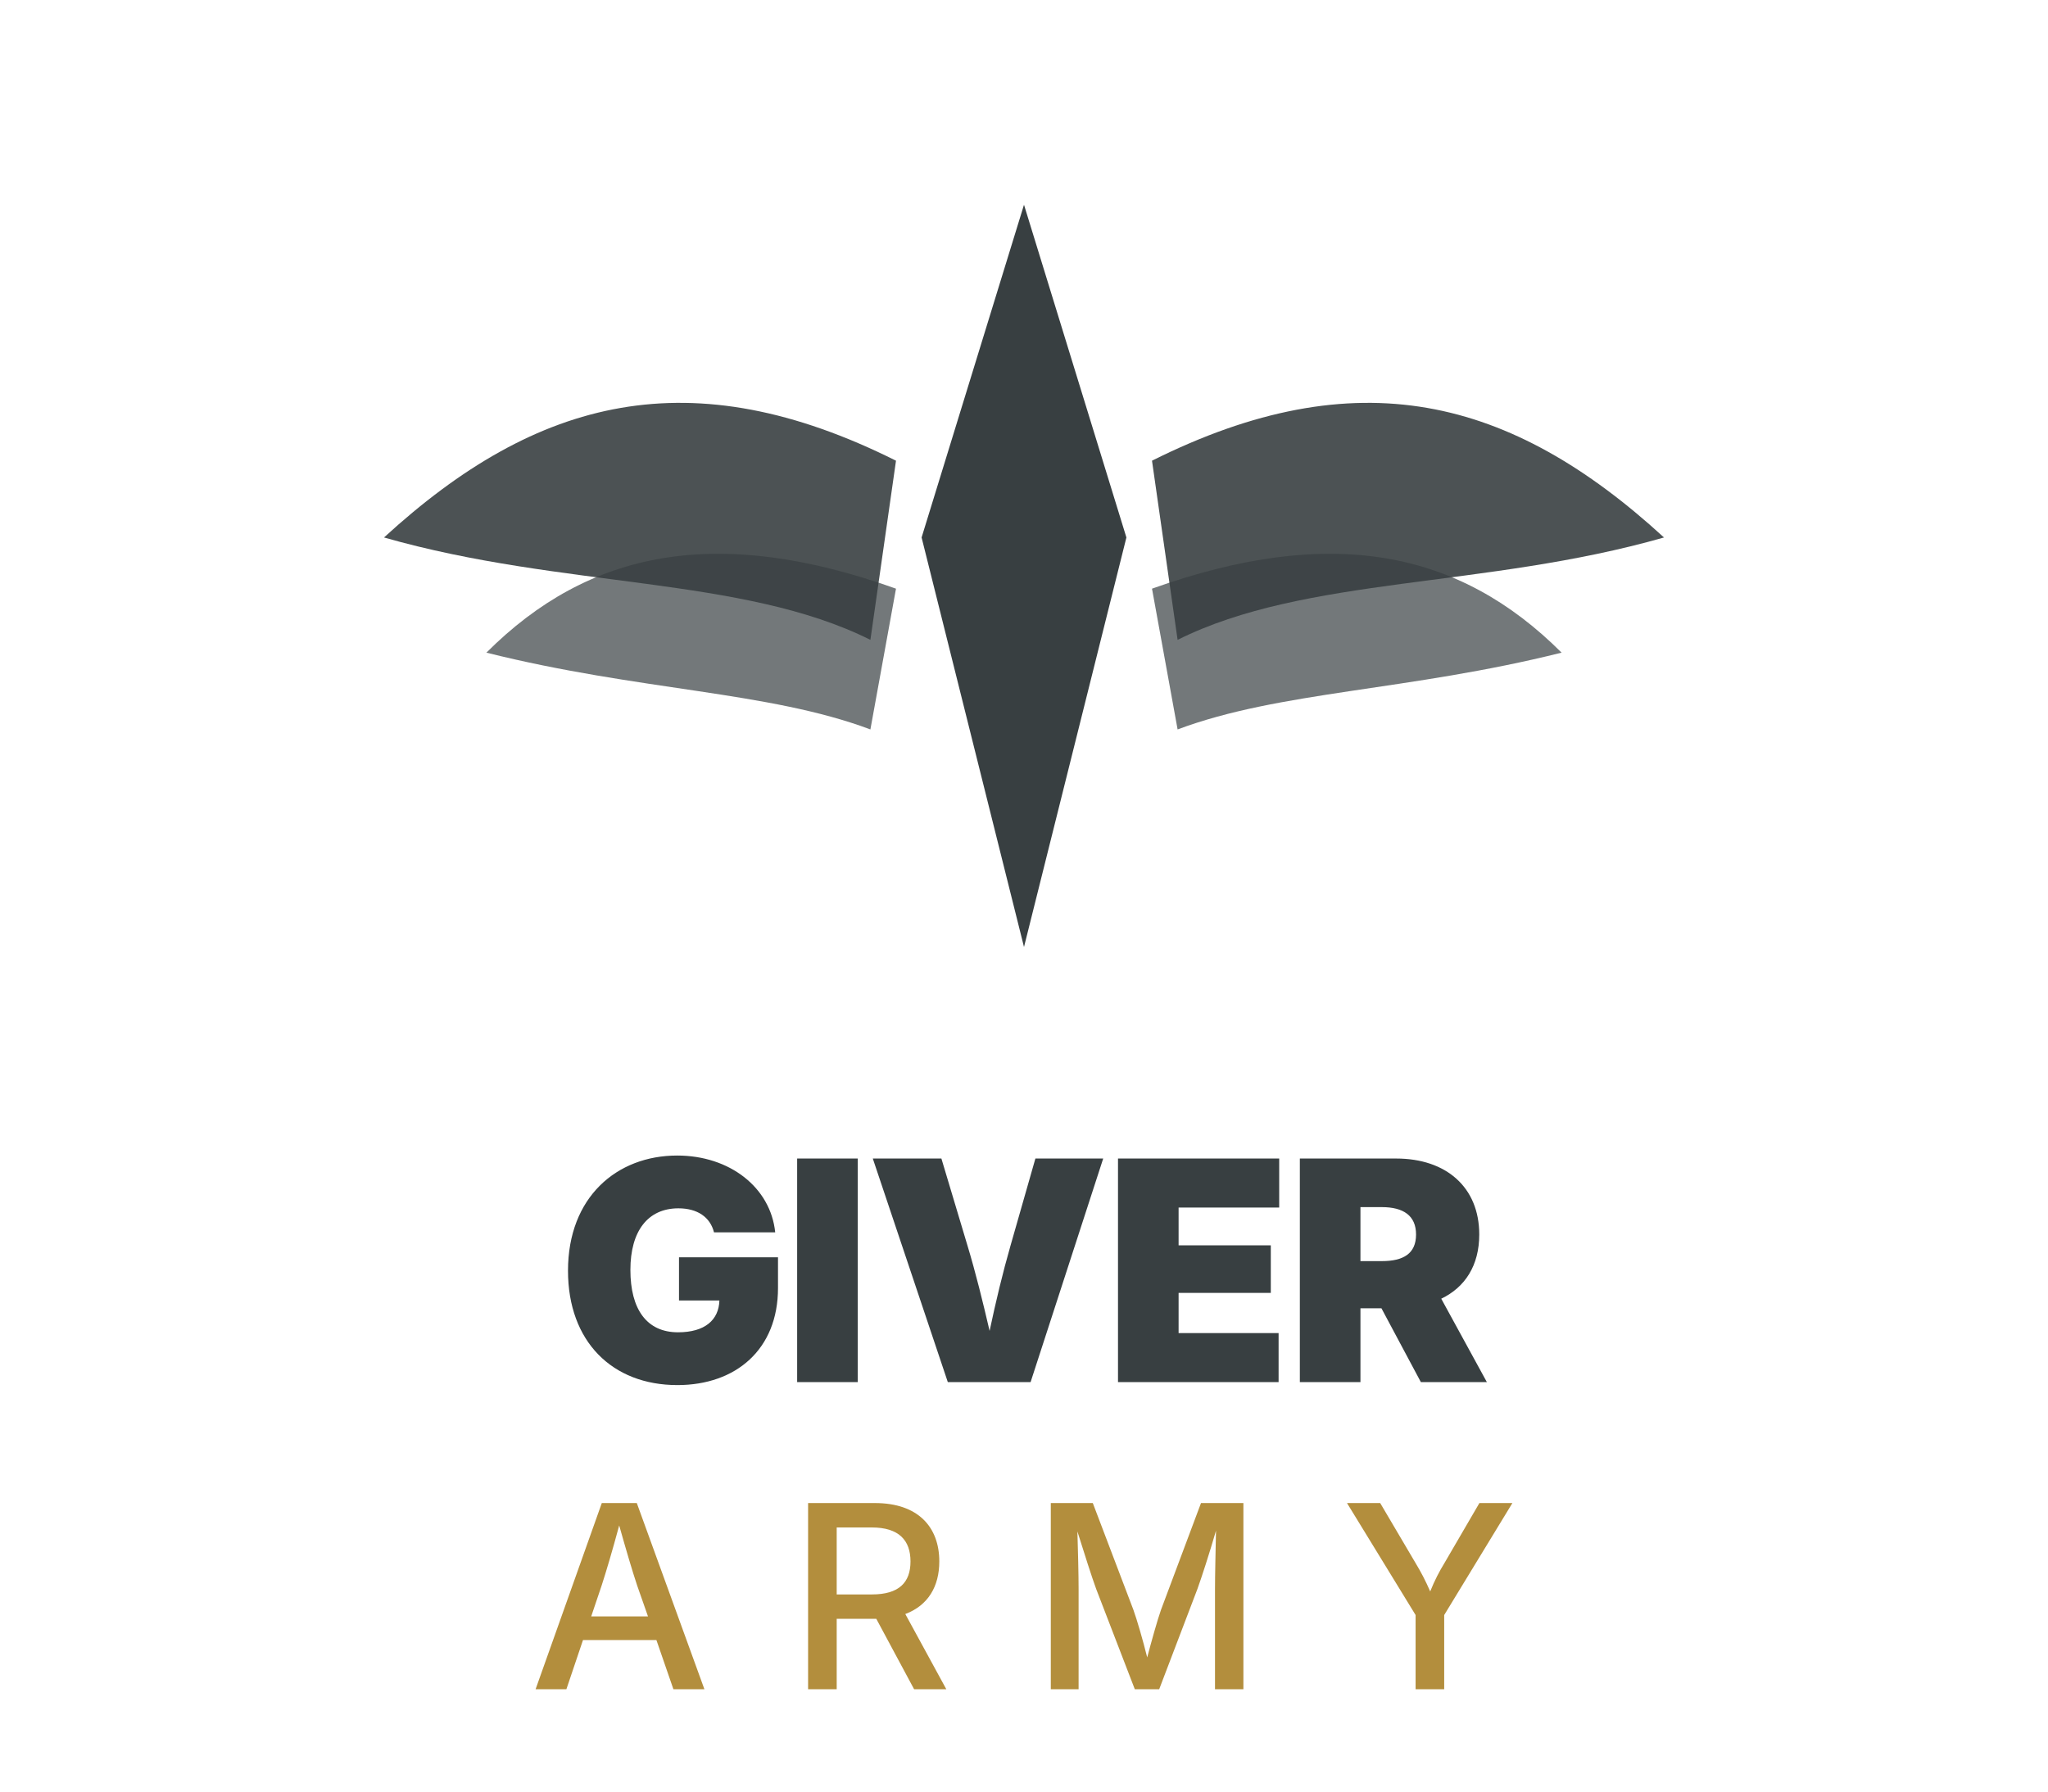
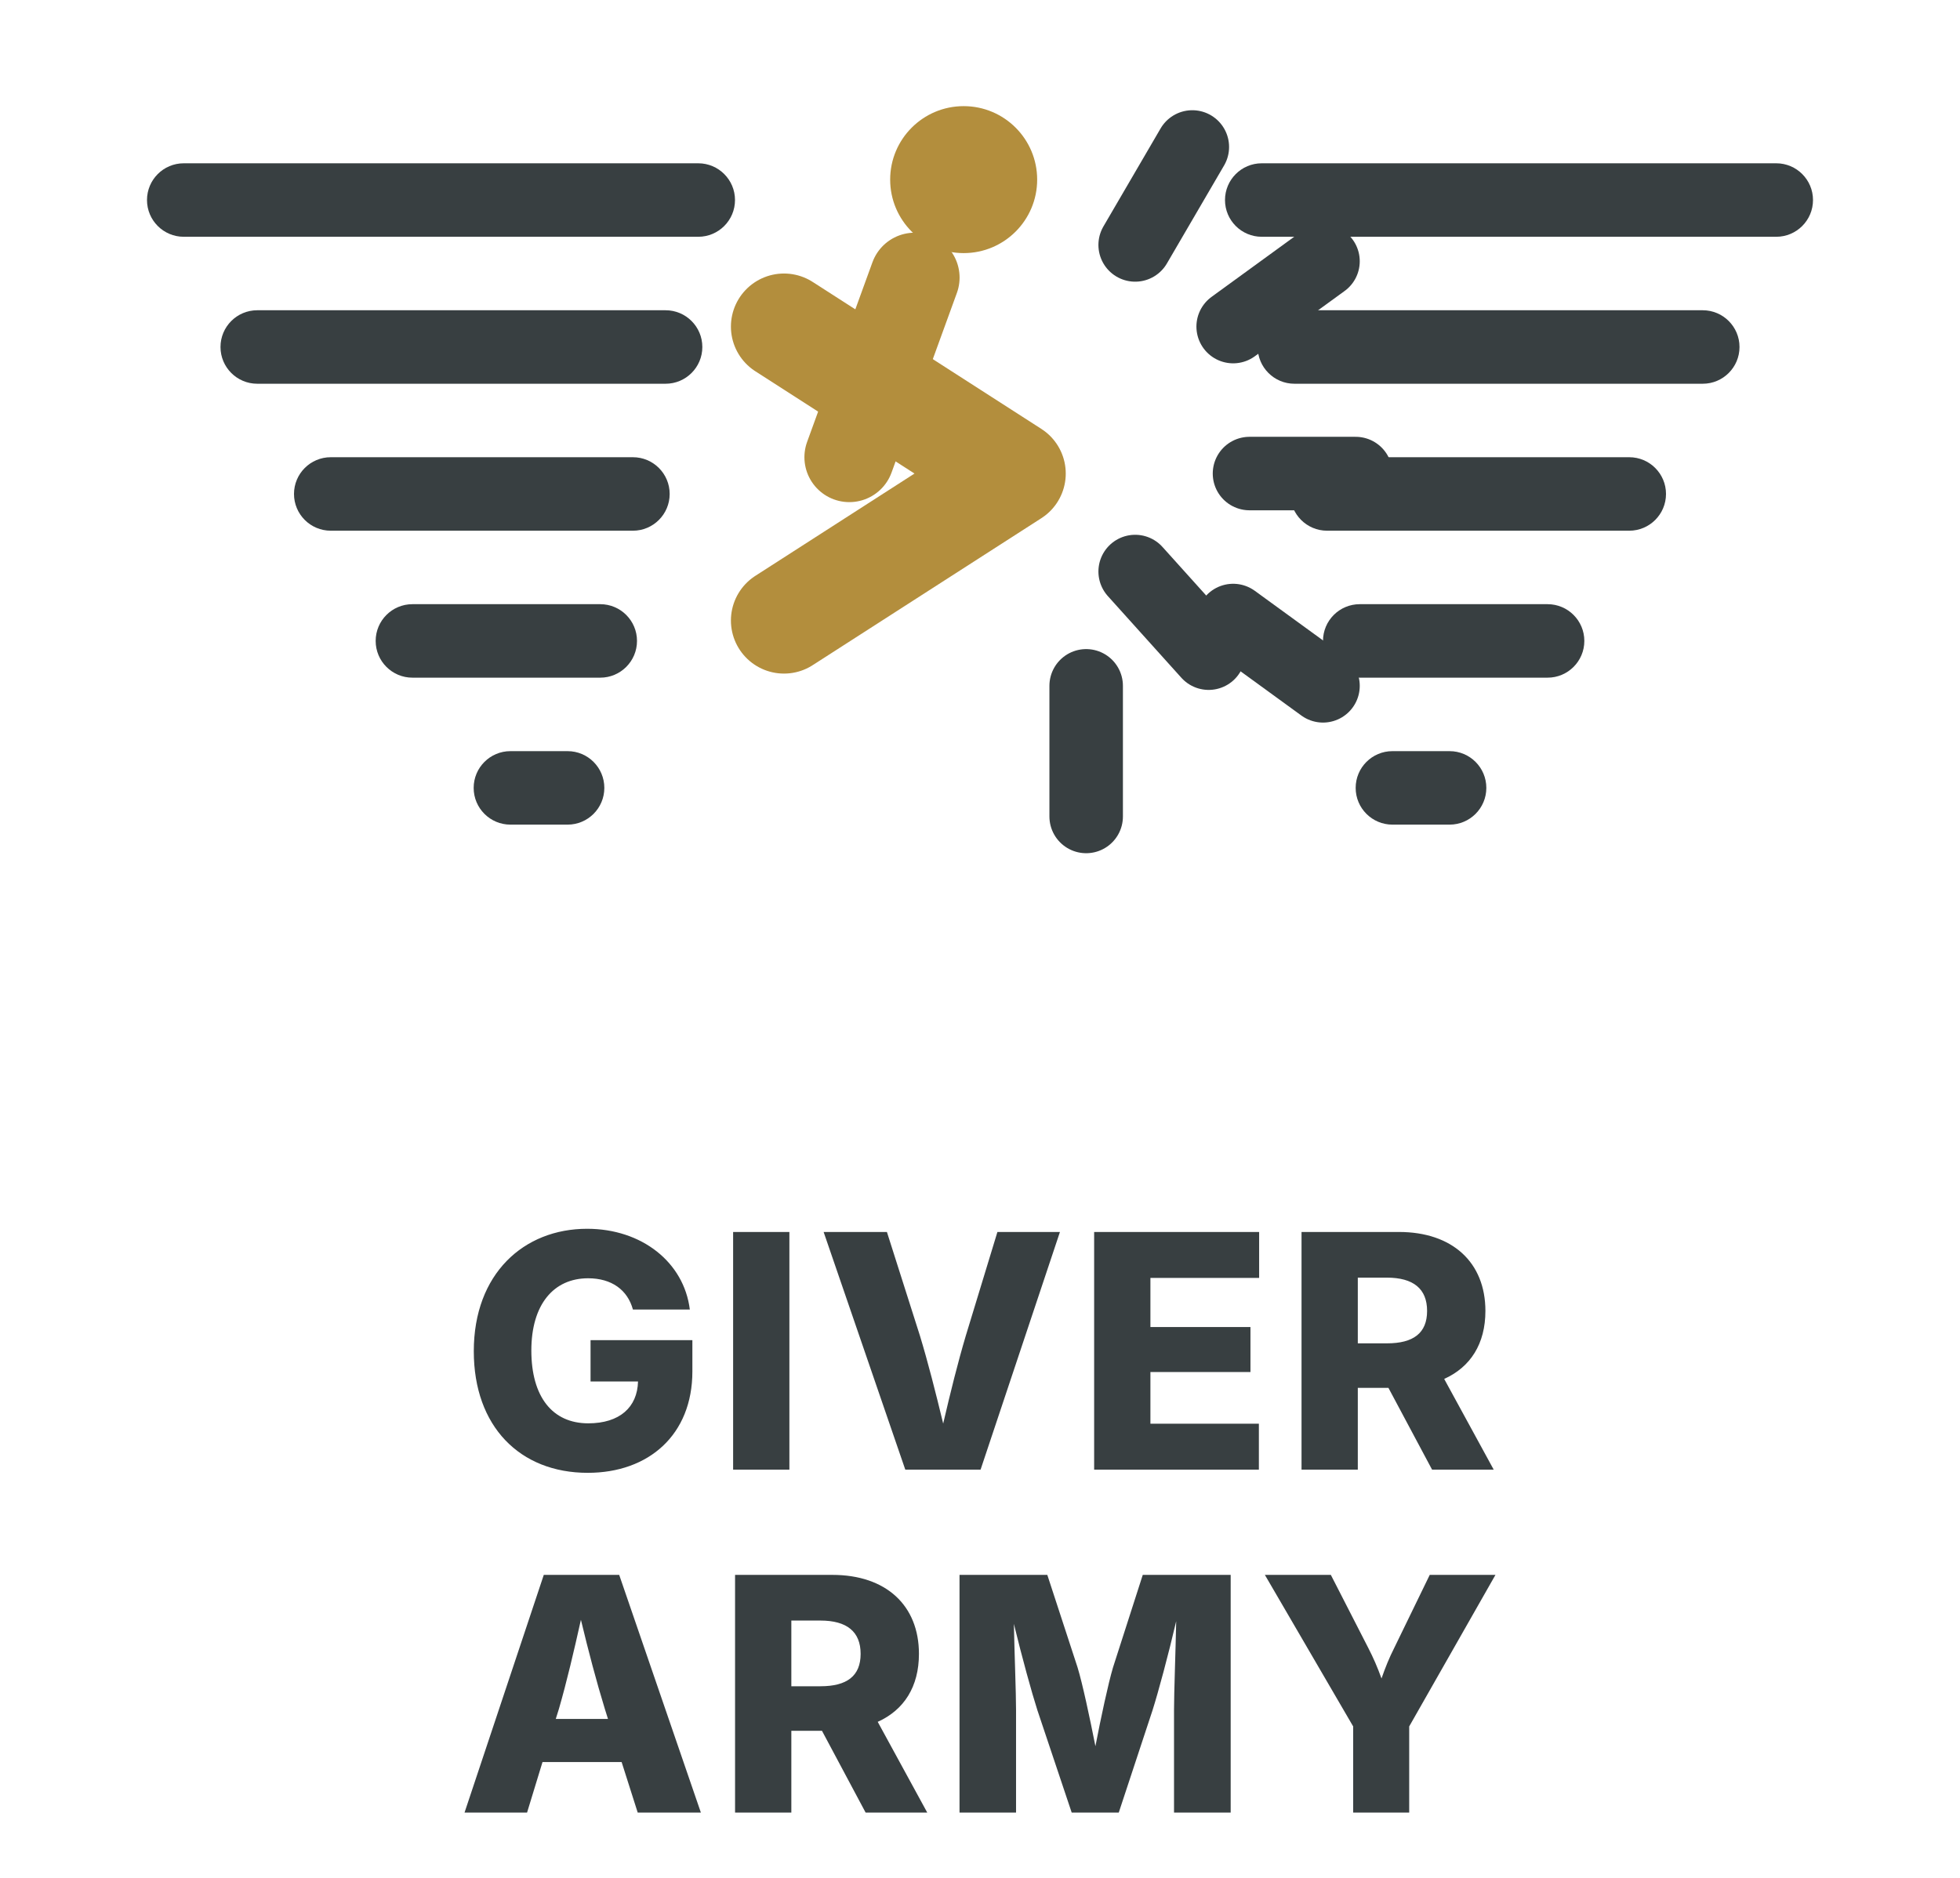
- <svg xmlns="http://www.w3.org/2000/svg" viewBox="0 0 160 140" width="160" height="140" role="img" aria-label="Giver Army">
-   <g fill="#383F41" transform="translate(40,8)">
-     <path d="M40 8 L48 34 L40 66 L32 34 Z" />
-     <path d="M50 28 C 66 20 78 23 90 34 C 76 38 62 37 52 42 Z" opacity="0.9" />
-     <path d="M50 38 C 64 33 74 35 82 43 C 70 46 60 46 52 49 Z" opacity="0.7" />
-     <path d="M30 28 C 14 20 2 23 -10 34 C 4 38 18 37 28 42 Z" opacity="0.9" />
-     <path d="M30 38 C 16 33 6 35 -2 43 C 10 46 20 46 28 49 Z" opacity="0.7" />
+ <svg xmlns="http://www.w3.org/2000/svg" viewBox="0 0 240 230" width="240" height="230" role="img" aria-label="Giver Army">
+   <g fill="#383F41">
+     <rect x="18" y="20" width="72" height="9" rx="4.5" />
+     <rect x="27" y="38" width="59" height="9" rx="4.5" />
+     <rect x="36" y="56" width="46" height="9" rx="4.5" />
+     <rect x="46" y="74" width="32" height="9" rx="4.5" />
+     <rect x="58" y="92" width="16" height="9" rx="4.5" />
+     <rect x="150" y="20" width="72" height="9" rx="4.5" />
+     <rect x="154" y="38" width="59" height="9" rx="4.5" />
+     <rect x="158" y="56" width="46" height="9" rx="4.5" />
+     <rect x="162" y="74" width="32" height="9" rx="4.5" />
+     <rect x="166" y="92" width="16" height="9" rx="4.5" />
  </g>
-   <text x="80" y="108" text-anchor="middle" font-family="Inter, sans-serif" font-weight="900" font-size="24" letter-spacing="-0.5" fill="#383F41">GIVER</text>
-   <text x="80" y="132" text-anchor="middle" font-family="Inter, sans-serif" font-weight="500" font-size="20" letter-spacing="6" fill="#B38E3D">ARMY</text>
+   <g stroke="#383F41" stroke-width="9" stroke-linecap="round">
+     <line x1="139" y1="30" x2="146" y2="18" />
+     <line x1="151" y1="40" x2="162" y2="32" />
+     <line x1="153" y1="58" x2="166" y2="58" />
+     <line x1="151" y1="76" x2="162" y2="84" />
+     <line x1="133" y1="84" x2="133" y2="100" />
+     <line x1="139" y1="70" x2="148" y2="80" />
+   </g>
+   <g fill="none">
+     <circle cx="118" cy="22" r="9" fill="#B38E3D" />
+     <path d="M96 40 L124 58 L96 76" stroke="#B38E3D" stroke-width="13" stroke-linecap="round" stroke-linejoin="round" />
+     <path d="M112 34 L104 56" stroke="#B38E3D" stroke-width="11" stroke-linecap="round" />
+   </g>
+   <text x="120" y="180" text-anchor="middle" font-family="Inter, sans-serif" font-weight="800" font-size="40" letter-spacing="1" fill="#383F41">GIVER</text>
+   <text x="120" y="222" text-anchor="middle" font-family="Inter, sans-serif" font-weight="800" font-size="40" letter-spacing="1" fill="#383F41">ARMY</text>
</svg>
